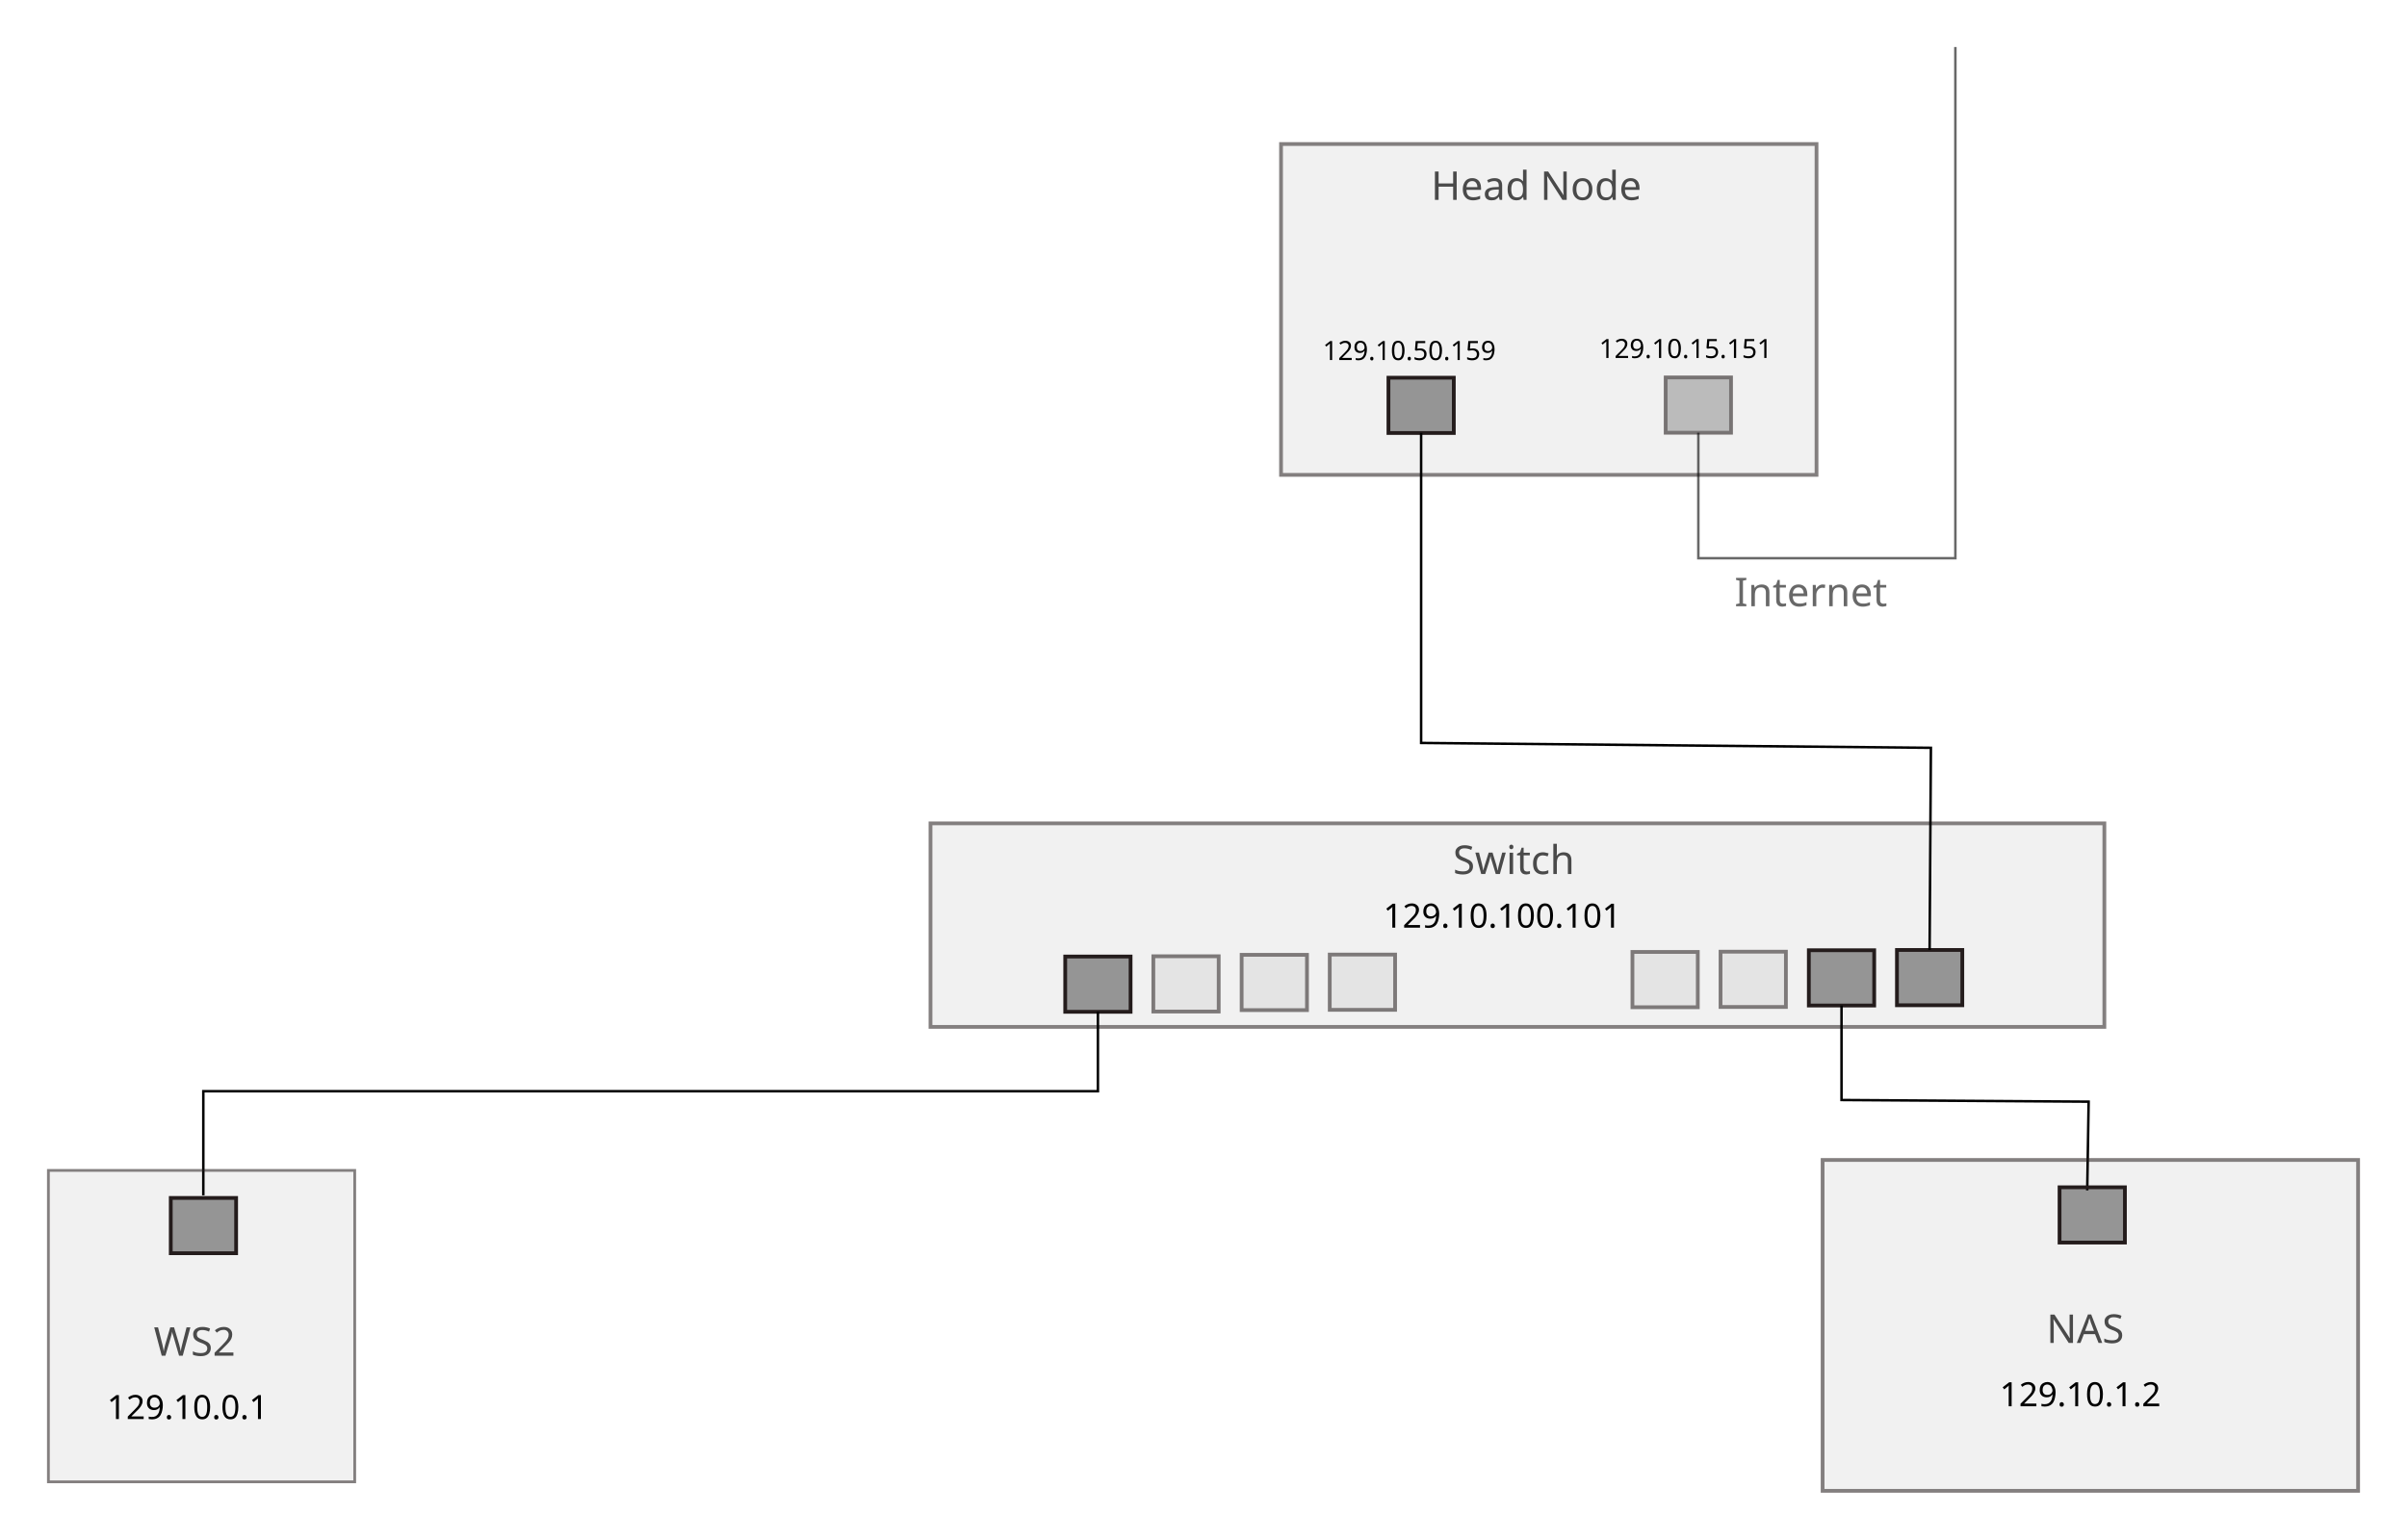
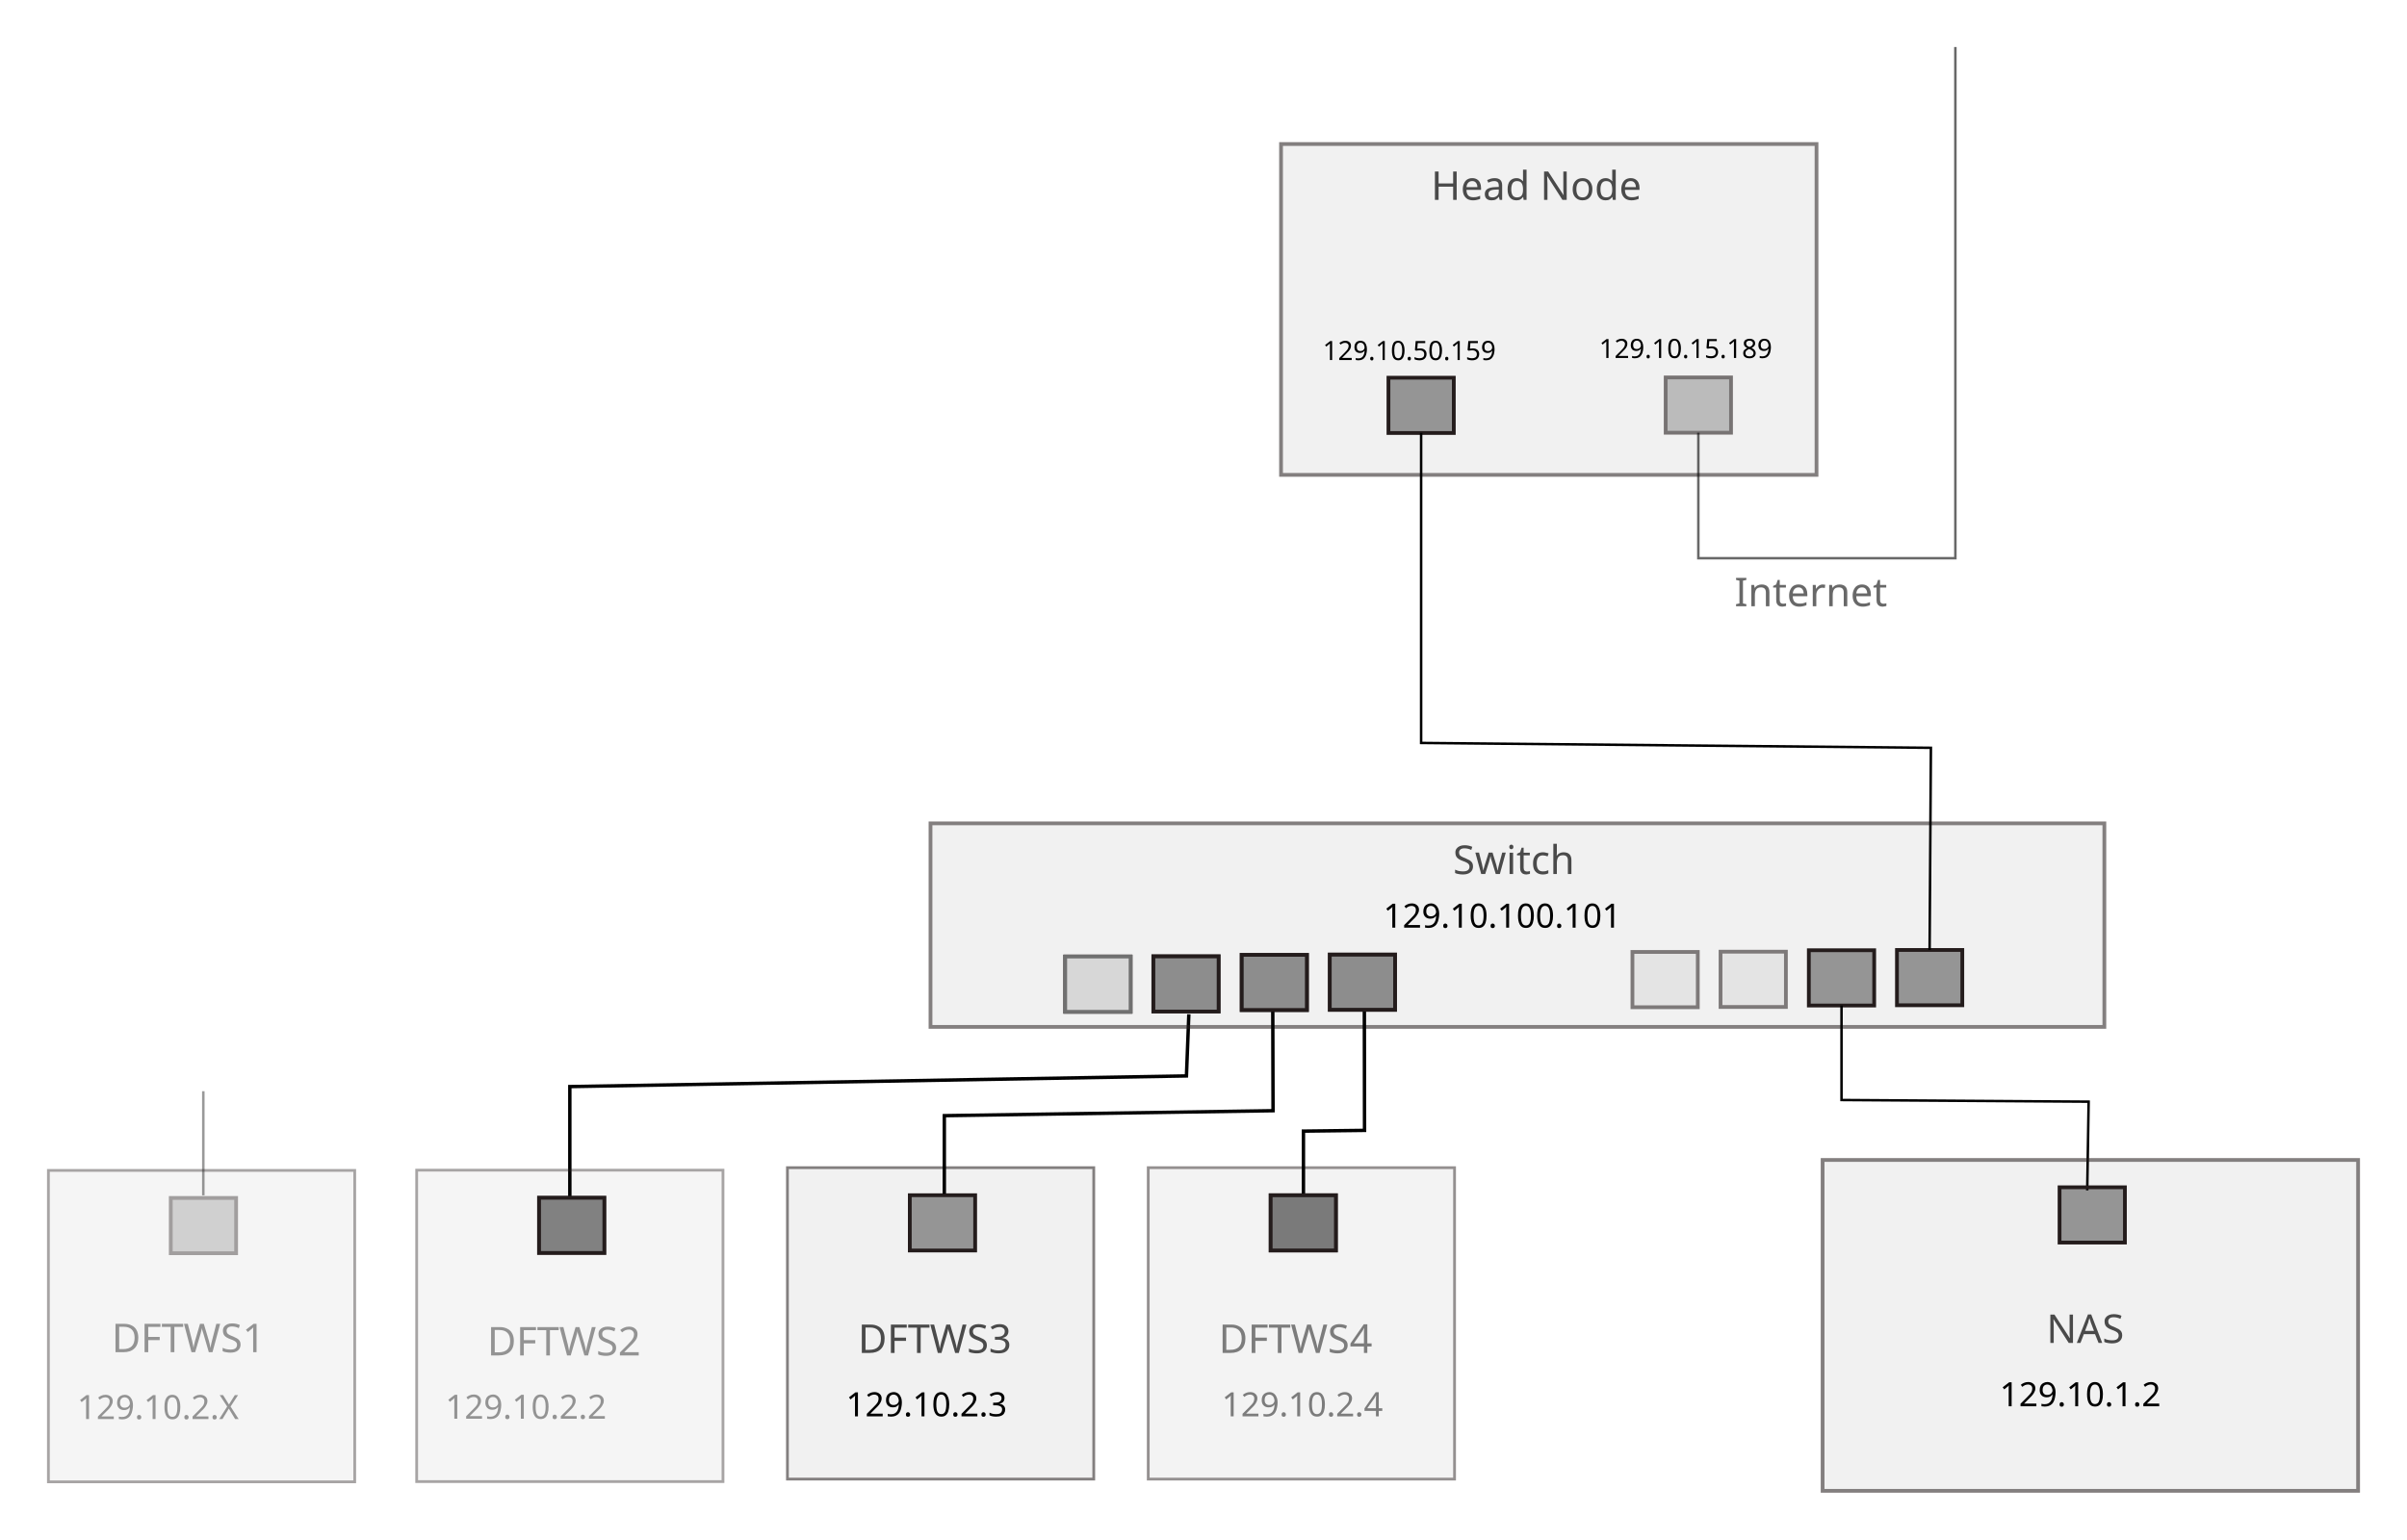
<svg xmlns="http://www.w3.org/2000/svg" id="svg8" version="1.1" viewBox="0 0 255.935 163.767" height="163.767mm" width="255.935mm">
  <defs id="defs2" />
  <g transform="translate(11.32887,-1.614583)" id="layer1">
+     <path style="opacity:1;fill:none;stroke:#000000;stroke-width:0.365;stroke-linecap:butt;stroke-linejoin:miter;stroke-opacity:1;stroke-miterlimit:4;stroke-dasharray:none" d="m 115.079,109.494 -0.254,6.559 -65.564,1.133 v 11.782" id="path964-2" />
    <rect y="89.188" x="87.611" height="21.649" width="124.815" id="rect833" style="opacity:0.565;fill:#000000;fill-opacity:0.096;stroke:#241c1c;stroke-width:0.4" />
    <rect y="103.353" x="101.936" height="5.88" width="6.949" id="rect835" style="opacity:1;fill:#000000;fill-opacity:0.381;stroke:#241c1c;stroke-width:0.4" />
    <rect style="opacity:0.565;fill:#000000;fill-opacity:0.096;stroke:#241c1c;stroke-width:0.4" id="rect835-3" width="6.949" height="5.88" x="111.305" y="103.325" />
    <rect style="opacity:0.565;fill:#000000;fill-opacity:0.096;stroke:#241c1c;stroke-width:0.4" id="rect835-2" width="6.949" height="5.88" x="120.693" y="103.172" />
    <rect y="103.144" x="130.062" height="5.88" width="6.949" id="rect835-3-4" style="opacity:0.565;fill:#000000;fill-opacity:0.096;stroke:#241c1c;stroke-width:0.4" />
    <rect style="opacity:0.565;fill:#000000;fill-opacity:0.096;stroke:#241c1c;stroke-width:0.4" id="rect835-4" width="6.949" height="5.88" x="162.247" y="102.866" />
    <rect y="102.838" x="171.616" height="5.88" width="6.949" id="rect835-3-1" style="opacity:0.565;fill:#000000;fill-opacity:0.096;stroke:#241c1c;stroke-width:0.4" />
    <rect y="102.684" x="181.004" height="5.88" width="6.949" id="rect835-2-5" style="opacity:1;fill:#000000;fill-opacity:0.381;stroke:#241c1c;stroke-width:0.4" />
    <rect style="opacity:1;fill:#000000;fill-opacity:0.381;stroke:#241c1c;stroke-width:0.4" id="rect835-3-4-4" width="6.949" height="5.88" x="190.373" y="102.656" />
    <rect y="16.933" x="124.883" height="35.19" width="56.938" id="rect908" style="opacity:0.565;fill:#000000;fill-opacity:0.096;stroke:#241c1c;stroke-width:0.4" />
    <rect style="opacity:1;fill:#000000;fill-opacity:0.381;stroke:#241c1c;stroke-width:0.4" id="rect835-2-5-6" width="6.949" height="5.88" x="136.304" y="41.789" />
    <rect y="41.761" x="165.781" height="5.88" width="6.949" id="rect835-3-4-4-2" style="opacity:0.591;fill:#000000;fill-opacity:0.381;stroke:#241c1c;stroke-width:0.4" />
    <path id="path928" d="m 169.255,47.641 v 13.346 h 27.33 V 6.615" style="opacity:0.591;fill:none;stroke:#000000;stroke-width:0.265px;stroke-linecap:butt;stroke-linejoin:miter;stroke-opacity:1" />
    <path id="path930" d="m 139.778,47.668 v 32.967 l 54.205,0.518 -0.137,21.503" style="fill:none;stroke:#000000;stroke-width:0.265px;stroke-linecap:butt;stroke-linejoin:miter;stroke-opacity:1" />
    <path id="path932" d="m 184.479,108.564 v 10.05 l 26.276,0.177 -0.15,9.432" style="fill:none;stroke:#000000;stroke-width:0.265px;stroke-linecap:butt;stroke-linejoin:miter;stroke-opacity:1" />
    <rect style="opacity:0.565;fill:#000000;fill-opacity:0.096;stroke:#241c1c;stroke-width:0.4" id="rect908-8" width="56.938" height="35.19" x="182.468" y="124.992" />
    <rect style="opacity:1;fill:#000000;fill-opacity:0.381;stroke:#241c1c;stroke-width:0.4" id="rect835-2-5-0" width="6.949" height="5.88" x="207.663" y="127.897" />
-     <path id="path964" d="m 105.411,109.233 v 8.445 H 10.29 v 11.076" style="fill:none;stroke:#000000;stroke-width:0.265px;stroke-linecap:butt;stroke-linejoin:miter;stroke-opacity:1" />
-     <rect y="126.102" x="-6.182" height="33.123" width="32.57" id="rect908-8-4" style="opacity:0.565;fill:#000000;fill-opacity:0.096;stroke:#241c1c;stroke-width:0.294" />
-     <rect y="129.031" x="6.829" height="5.88" width="6.949" id="rect835-2-5-0-6" style="opacity:1;fill:#000000;fill-opacity:0.381;stroke:#241c1c;stroke-width:0.4" />
+     <path id="path964" d="m 10.29,117.679 v 11.076" style="fill:none;stroke:#000000;stroke-width:0.265px;stroke-linecap:butt;stroke-linejoin:miter;stroke-opacity:1;opacity:0.399" />
+     <rect y="126.102" x="-6.182" height="33.123" width="32.57" id="rect908-8-4" style="opacity:0.399;fill:#000000;fill-opacity:0.096;stroke:#241c1c;stroke-width:0.294" />
+     <rect y="129.031" x="6.829" height="5.88" width="6.949" id="rect835-2-5-0-6" style="opacity:0.399;fill:#000000;fill-opacity:0.381;stroke:#241c1c;stroke-width:0.4" />
    <text id="text986" y="22.878" x="140.84" style="font-size:4.233px;line-height:1.25;font-family:sans-serif;opacity:0.693;stroke-width:0.265" xml:space="preserve">
      <tspan style="font-size:4.233px;stroke-width:0.265" y="22.878" x="140.84" id="tspan984">Head Node</tspan>
    </text>
    <text xml:space="preserve" style="font-size:4.233px;line-height:1.25;font-family:sans-serif;stroke-width:0.265" x="134.188" y="33.194" id="text986-5">
      <tspan id="tspan984-8" x="134.188" y="33.194" style="font-size:4.233px;stroke-width:0.265" />
    </text>
    <text xml:space="preserve" style="font-size:4.233px;line-height:1.25;font-family:sans-serif;opacity:0.591;stroke-width:0.265" x="173.092" y="66.09" id="text986-6">
      <tspan id="tspan984-85" x="173.092" y="66.09" style="font-size:4.233px;stroke-width:0.265">Internet</tspan>
    </text>
    <text id="text1026" y="39.692" x="158.704" style="font-size:2.822px;line-height:1.25;font-family:sans-serif;stroke-width:0.265" xml:space="preserve">
-       <tspan style="stroke-width:0.265" y="39.692" x="158.704" id="tspan1024">129.10.15.151</tspan>
+       <tspan style="stroke-width:0.265" y="39.692" x="158.704" id="tspan1024">129.10.15.189</tspan>
    </text>
    <text xml:space="preserve" style="font-size:2.822px;line-height:1.25;font-family:sans-serif;stroke-width:0.265" x="129.315" y="39.906" id="text1026-0">
      <tspan id="tspan1024-2" x="129.315" y="39.906" style="stroke-width:0.265">129.10.50.159</tspan>
    </text>
    <text id="text1048" y="100.282" x="135.763" style="font-size:3.564px;line-height:1.25;font-family:sans-serif;stroke-width:0.334" xml:space="preserve">
      <tspan style="stroke-width:0.334" y="100.282" x="135.763" id="tspan1046">129.10.100.101</tspan>
    </text>
    <text xml:space="preserve" style="font-size:4.233px;line-height:1.25;font-family:sans-serif;opacity:0.693;stroke-width:0.265" x="143.173" y="94.577" id="text986-4">
      <tspan id="tspan984-83" x="143.173" y="94.577" style="font-size:4.233px;stroke-width:0.265">Switch</tspan>
    </text>
    <text id="text986-4-8" y="144.455" x="206.279" style="font-size:4.233px;line-height:1.25;font-family:sans-serif;opacity:0.693;stroke-width:0.265" xml:space="preserve">
      <tspan style="font-size:4.233px;stroke-width:0.265" y="144.455" x="206.279" id="tspan984-83-3">NAS</tspan>
    </text>
    <text xml:space="preserve" style="font-size:3.564px;line-height:1.25;font-family:sans-serif;stroke-width:0.334" x="201.3" y="151.191" id="text1048-9">
      <tspan id="tspan1046-0" x="201.3" y="151.191" style="stroke-width:0.334">129.10.1.2</tspan>
    </text>
-     <text xml:space="preserve" style="font-size:4.233px;line-height:1.25;font-family:sans-serif;opacity:0.693;stroke-width:0.265" x="5.025" y="145.809" id="text986-4-8-5">
-       <tspan id="tspan984-83-3-4" x="5.025" y="145.809" style="font-size:4.233px;stroke-width:0.265">WS2</tspan>
+     <text xml:space="preserve" style="font-size:4.233px;line-height:1.25;font-family:sans-serif;opacity:0.399;stroke-width:0.265" x="0.546" y="145.435" id="text986-4-8-5">
+       <tspan id="tspan984-83-3-4" x="0.546" y="145.435" style="font-size:4.233px;stroke-width:0.265">DFTWS1</tspan>
    </text>
-     <text id="text1048-9-1" y="152.545" x="0.046" style="font-size:3.564px;line-height:1.25;font-family:sans-serif;stroke-width:0.334" xml:space="preserve">
-       <tspan style="stroke-width:0.334" y="152.545" x="0.046" id="tspan1046-0-9">129.10.0.1</tspan>
+     <text id="text1048-9-1" y="152.545" x="-3.129" style="font-size:3.564px;line-height:1.25;font-family:sans-serif;opacity:0.399;stroke-width:0.334" xml:space="preserve">
+       <tspan style="stroke-width:0.334" y="152.545" x="-3.129" id="tspan1046-0-9">129.10.2.X</tspan>
    </text>
+     <rect style="opacity:0.399;fill:#000000;fill-opacity:0.096;stroke:#241c1c;stroke-width:0.294" id="rect908-8-4-6" width="32.57" height="33.123" x="32.976" y="126.076" />
+     <rect style="opacity:0.399;fill:#000000;fill-opacity:0.381;stroke:#241c1c;stroke-width:0.4" id="rect835-2-5-0-6-2" width="6.949" height="5.88" x="45.987" y="129.006" />
+     <text id="text986-4-8-5-9" y="145.783" x="40.479" style="font-size:4.233px;line-height:1.25;font-family:sans-serif;opacity:0.399;stroke-width:0.265" xml:space="preserve">
+       <tspan style="font-size:4.233px;stroke-width:0.265" y="145.783" x="40.479" id="tspan984-83-3-4-3">DFTWS2</tspan>
+     </text>
+     <text xml:space="preserve" style="font-size:3.564px;line-height:1.25;font-family:sans-serif;opacity:0.399;stroke-width:0.334" x="36.029" y="152.519" id="text1048-9-1-4">
+       <tspan id="tspan1046-0-9-7" x="36.029" y="152.519" style="stroke-width:0.334">129.10.2.2</tspan>
+     </text>
+     <rect y="125.811" x="72.399" height="33.123" width="32.57" id="rect908-8-4-6-7" style="opacity:0.565;fill:#000000;fill-opacity:0.096;stroke:#241c1c;stroke-width:0.294" />
+     <rect y="128.741" x="85.41" height="5.88" width="6.949" id="rect835-2-5-0-6-2-9" style="opacity:1;fill:#000000;fill-opacity:0.381;stroke:#241c1c;stroke-width:0.4" />
+     <text xml:space="preserve" style="font-size:4.233px;line-height:1.25;font-family:sans-serif;opacity:0.693;stroke-width:0.265" x="79.902" y="145.519" id="text986-4-8-5-9-0">
+       <tspan id="tspan984-83-3-4-3-4" x="79.902" y="145.519" style="font-size:4.233px;stroke-width:0.265">DFTWS3</tspan>
+     </text>
+     <text id="text1048-9-1-4-3" y="152.255" x="78.627" style="font-size:3.564px;line-height:1.25;font-family:sans-serif;stroke-width:0.334" xml:space="preserve">
+       <tspan style="stroke-width:0.334" y="152.255" x="78.627" id="tspan1046-0-9-7-5">129.10.2.3</tspan>
+     </text>
+     <rect style="opacity:0.492;fill:#000000;fill-opacity:0.096;stroke:#241c1c;stroke-width:0.294" id="rect908-8-4-6-7-5" width="32.57" height="33.123" x="110.763" y="125.812" />
+     <rect style="opacity:0.492;fill:#000000;fill-opacity:0.381;stroke:#241c1c;stroke-width:0.4" id="rect835-2-5-0-6-2-9-1" width="6.949" height="5.88" x="123.774" y="128.741" />
+     <text id="text986-4-8-5-9-0-8" y="145.519" x="118.266" style="font-size:4.233px;line-height:1.25;font-family:sans-serif;opacity:0.492;stroke-width:0.265" xml:space="preserve">
+       <tspan style="font-size:4.233px;stroke-width:0.265" y="145.519" x="118.266" id="tspan984-83-3-4-3-4-6">DFTWS4</tspan>
+     </text>
+     <text xml:space="preserve" style="font-size:3.564px;line-height:1.25;font-family:sans-serif;opacity:0.492;stroke-width:0.334" x="118.579" y="152.255" id="text1048-9-1-4-3-2">
+       <tspan id="tspan1046-0-9-7-5-6" x="118.579" y="152.255" style="stroke-width:0.334">129.10.2.4</tspan>
+     </text>
+     <path id="path964-2-8" d="m 124.005,109.186 0.029,10.566 -34.954,0.528 v 8.316" style="opacity:1;fill:none;stroke:#000000;stroke-width:0.365;stroke-linecap:butt;stroke-linejoin:miter;stroke-opacity:1;stroke-miterlimit:4;stroke-dasharray:none" />
+     <path style="opacity:1;fill:none;stroke:#000000;stroke-width:0.365;stroke-linecap:butt;stroke-linejoin:miter;stroke-opacity:1;stroke-miterlimit:4;stroke-dasharray:none" d="m 133.742,108.951 0.02,12.894 -6.497,0.079 v 6.871" id="path964-2-8-4" />
+     <rect style="opacity:1;fill:#000000;fill-opacity:0.381;stroke:#241c1c;stroke-width:0.4" id="rect835-9" width="6.949" height="5.88" x="111.305" y="103.325" />
+     <rect y="103.353" x="101.936" height="5.88" width="6.949" id="rect835-3-9" style="opacity:1;fill:#d7d7d7;fill-opacity:1;stroke:#707070;stroke-width:0.4;stroke-opacity:1" />
+     <rect y="103.172" x="120.693" height="5.88" width="6.949" id="rect835-9-2" style="opacity:1;fill:#000000;fill-opacity:0.381;stroke:#241c1c;stroke-width:0.4" />
+     <rect y="103.144" x="130.062" height="5.88" width="6.949" id="rect835-9-7" style="opacity:1;fill:#000000;fill-opacity:0.381;stroke:#241c1c;stroke-width:0.4" />
+     <rect y="128.741" x="123.774" height="5.88" width="6.949" id="rect835-9-73" style="opacity:1;fill:#000000;fill-opacity:0.381;stroke:#241c1c;stroke-width:0.4" />
+     <rect y="129.006" x="45.987" height="5.88" width="6.949" id="rect835-9-9" style="opacity:1;fill:#000000;fill-opacity:0.381;stroke:#241c1c;stroke-width:0.4" />
  </g>
</svg>
